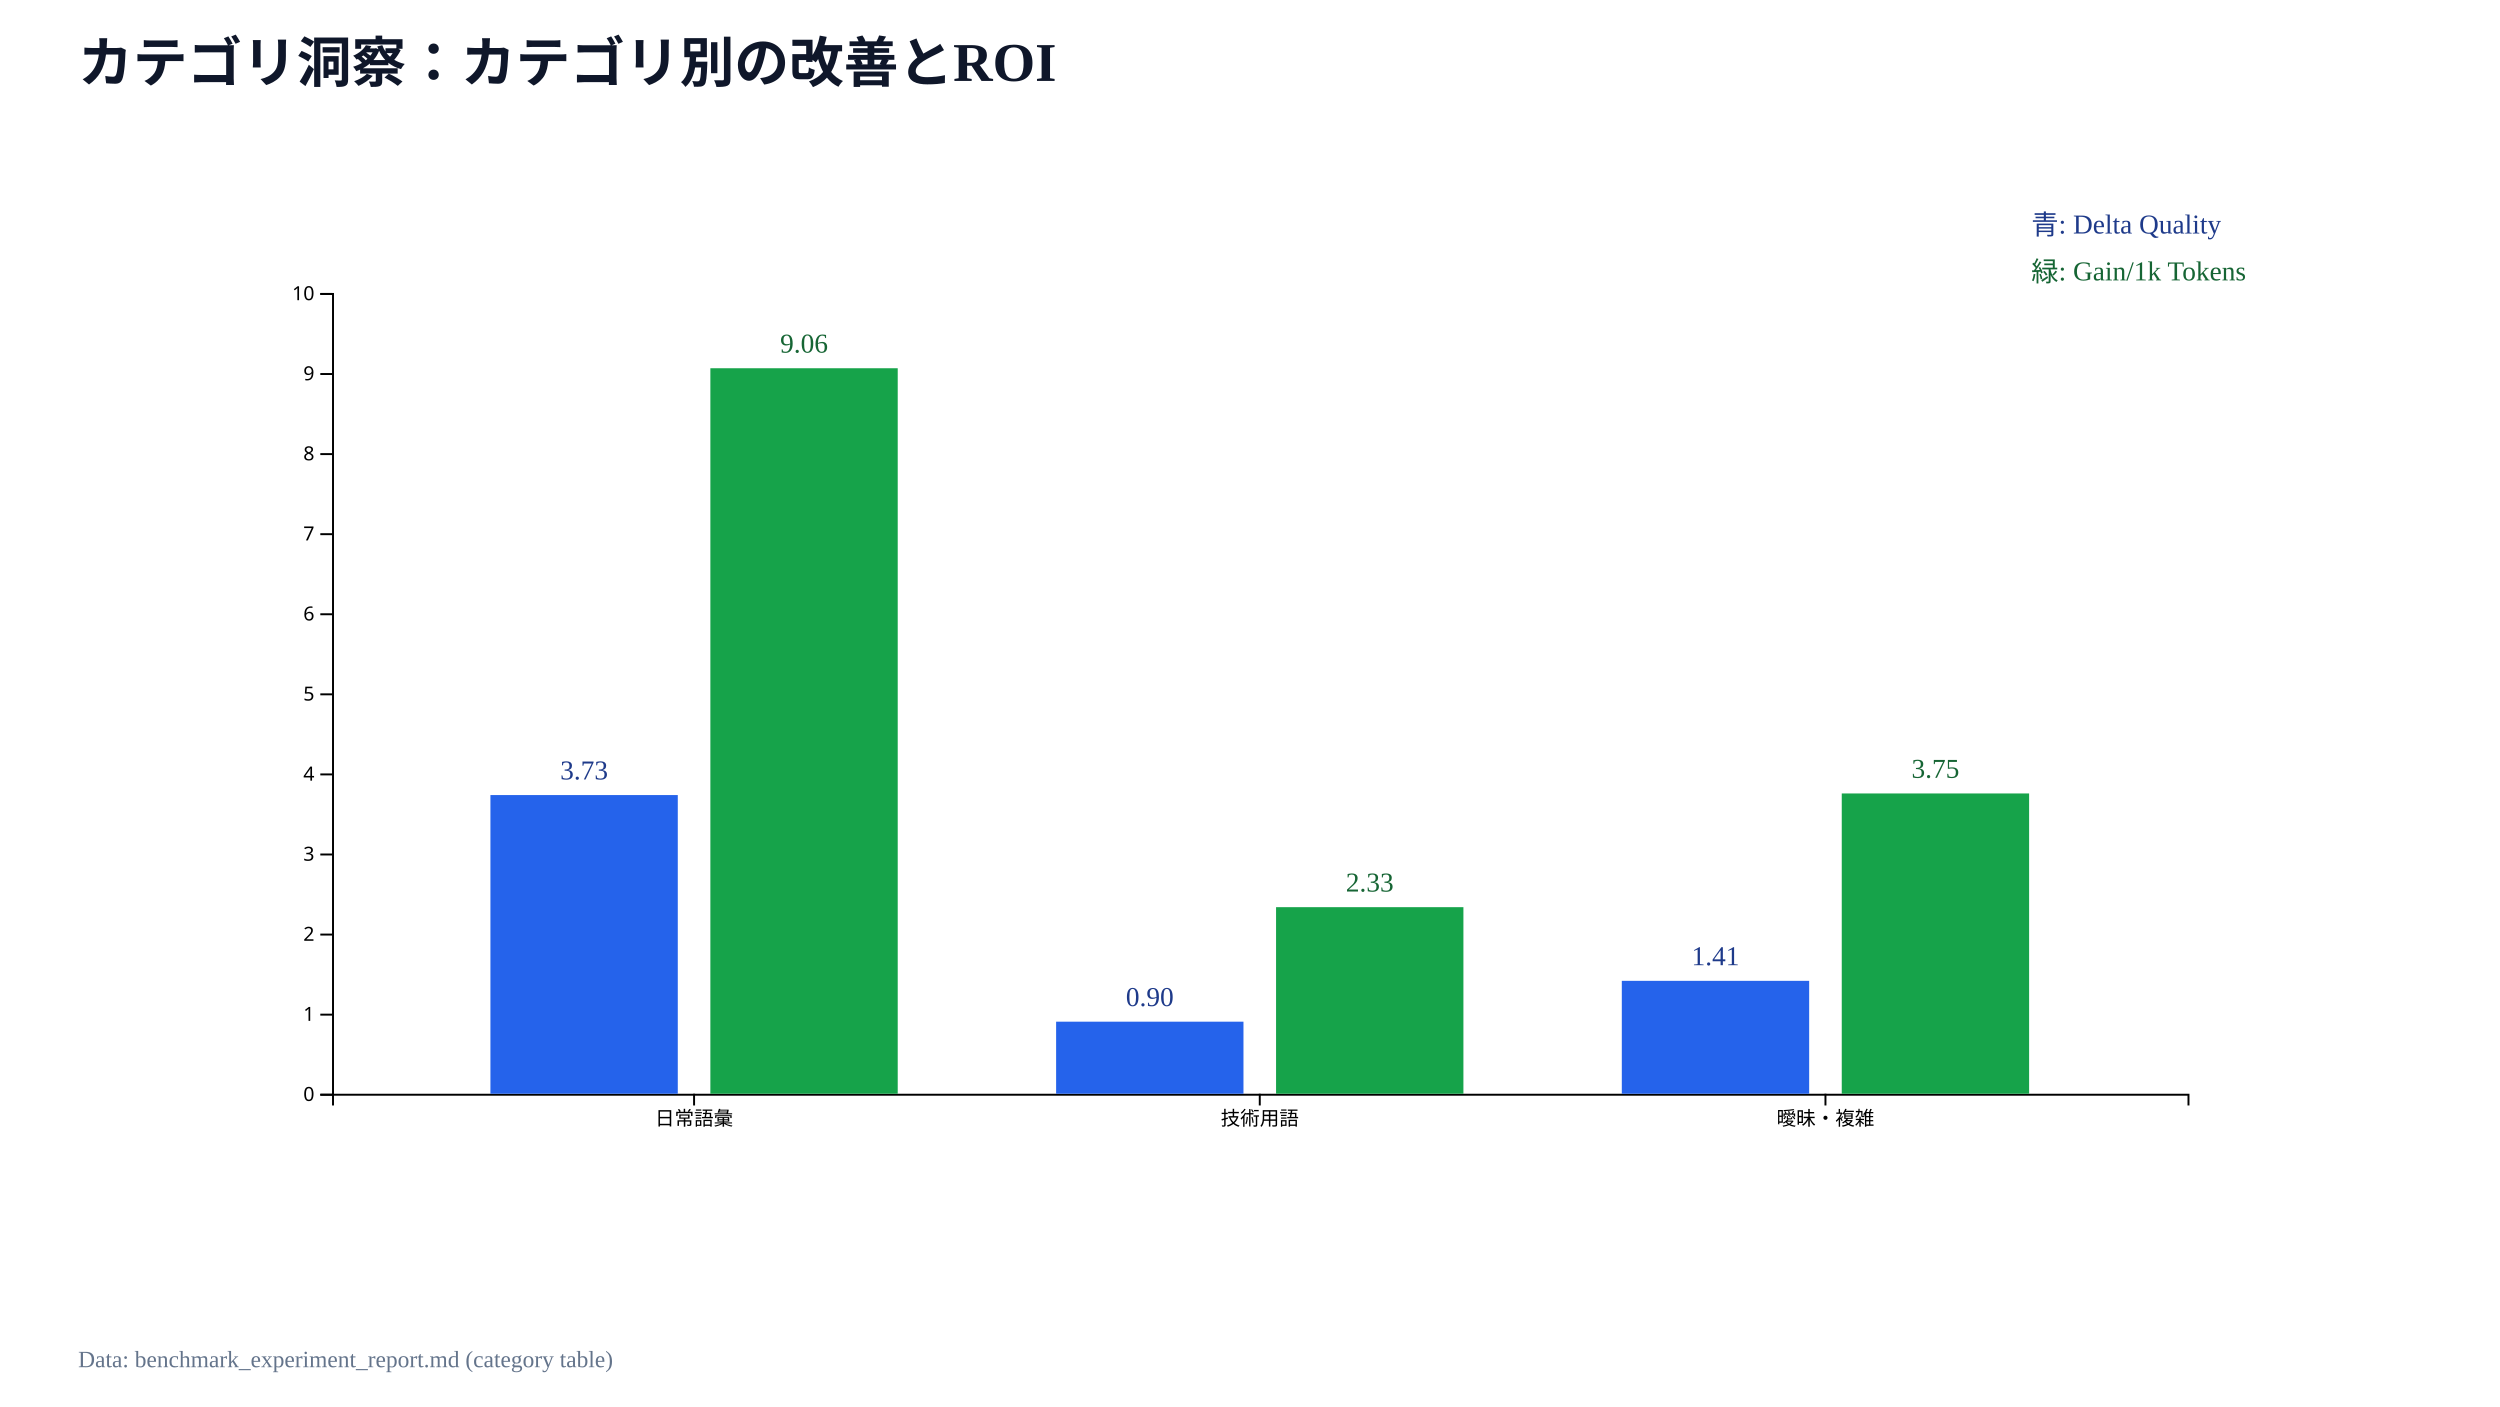
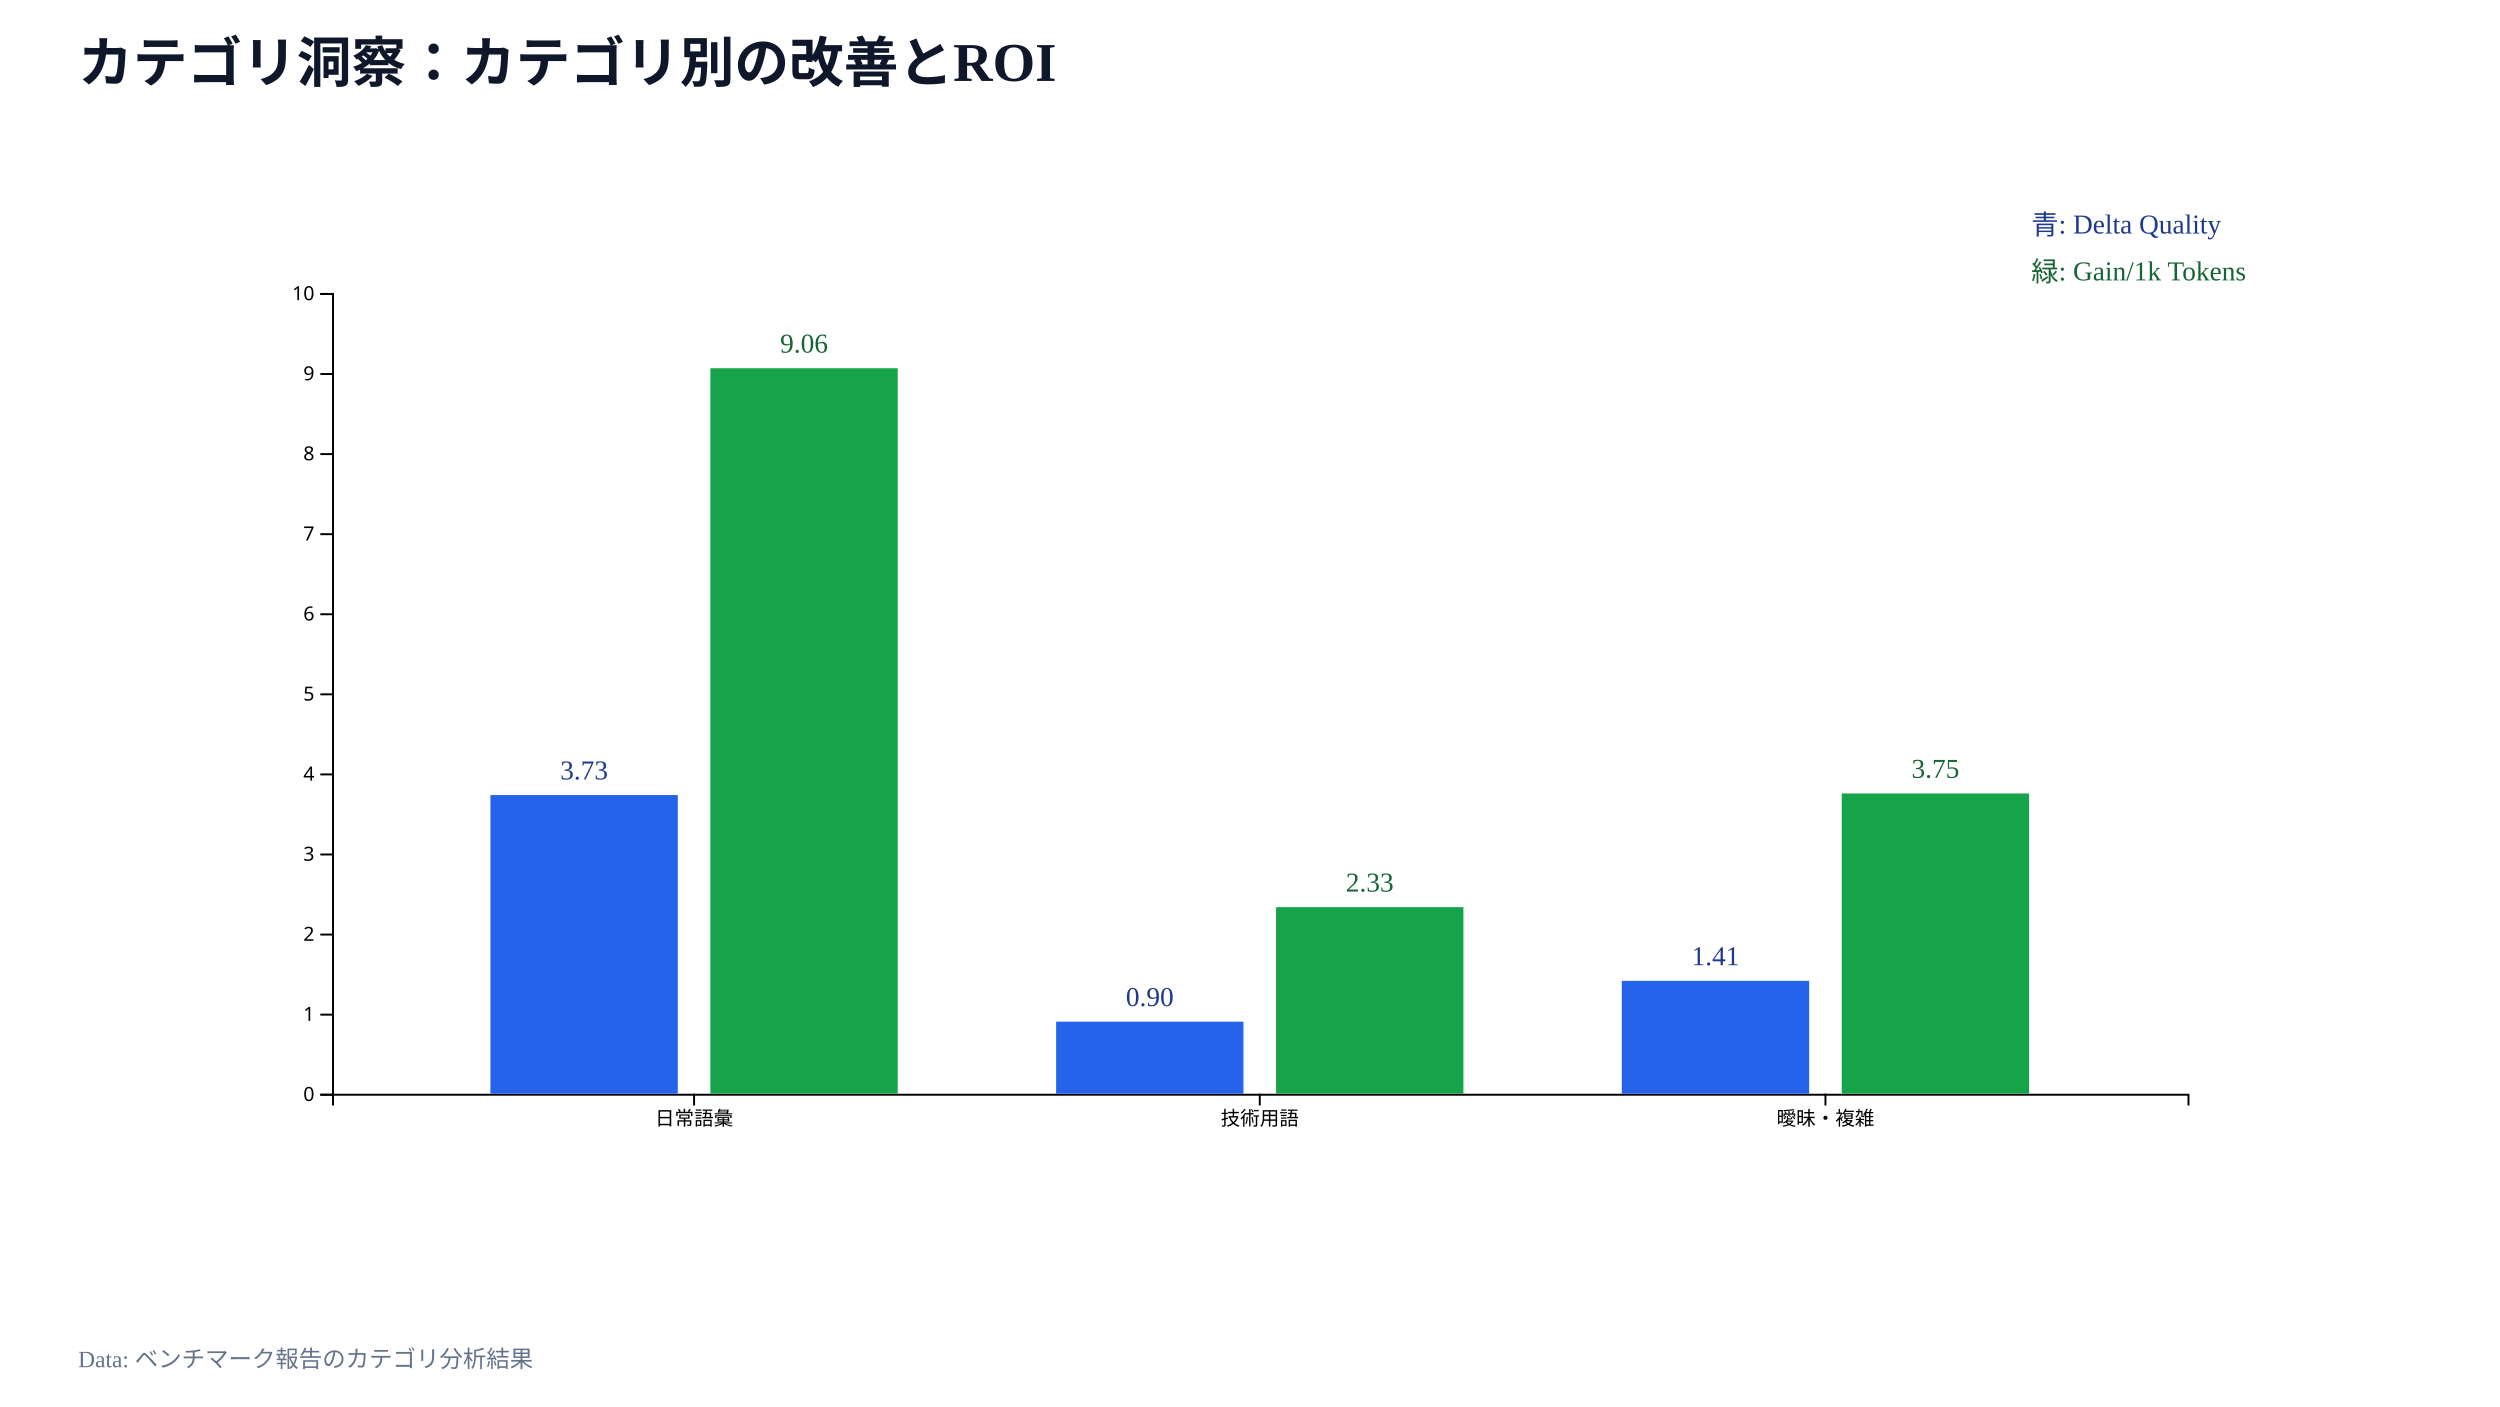
<svg xmlns="http://www.w3.org/2000/svg" width="1280" height="720" style="background: rgb(255, 255, 255);">
  <text x="40" y="42" font-size="28" font-weight="700" fill="#0f172a">カテゴリ洞察：カテゴリ別の改善とROI</text>
  <g transform="translate(0,560)" fill="none" font-size="10" font-family="sans-serif" text-anchor="middle">
    <path class="domain" stroke="currentColor" d="M170.5,6V0.5H1120.5V6" />
    <g class="tick" opacity="1" transform="translate(355.3659,0)">
      <line stroke="currentColor" y2="6" />
      <text fill="currentColor" y="9" dy="0.71em">日常語彙</text>
    </g>
    <g class="tick" opacity="1" transform="translate(645,0)">
      <line stroke="currentColor" y2="6" />
      <text fill="currentColor" y="9" dy="0.71em">技術用語</text>
    </g>
    <g class="tick" opacity="1" transform="translate(934.6341,0)">
      <line stroke="currentColor" y2="6" />
      <text fill="currentColor" y="9" dy="0.71em">曖昧・複雑</text>
    </g>
  </g>
  <g transform="translate(170,0)" fill="none" font-size="10" font-family="sans-serif" text-anchor="end">
    <path class="domain" stroke="currentColor" d="M-6,560.5H0.5V150.5H-6" />
    <g class="tick" opacity="1" transform="translate(0,560.5)">
      <line stroke="currentColor" x2="-6" />
      <text fill="currentColor" x="-9" dy="0.32em">0</text>
    </g>
    <g class="tick" opacity="1" transform="translate(0,519.5)">
      <line stroke="currentColor" x2="-6" />
      <text fill="currentColor" x="-9" dy="0.32em">1</text>
    </g>
    <g class="tick" opacity="1" transform="translate(0,478.5)">
      <line stroke="currentColor" x2="-6" />
      <text fill="currentColor" x="-9" dy="0.32em">2</text>
    </g>
    <g class="tick" opacity="1" transform="translate(0,437.5)">
      <line stroke="currentColor" x2="-6" />
      <text fill="currentColor" x="-9" dy="0.32em">3</text>
    </g>
    <g class="tick" opacity="1" transform="translate(0,396.5)">
      <line stroke="currentColor" x2="-6" />
      <text fill="currentColor" x="-9" dy="0.32em">4</text>
    </g>
    <g class="tick" opacity="1" transform="translate(0,355.5)">
      <line stroke="currentColor" x2="-6" />
      <text fill="currentColor" x="-9" dy="0.32em">5</text>
    </g>
    <g class="tick" opacity="1" transform="translate(0,314.5)">
      <line stroke="currentColor" x2="-6" />
      <text fill="currentColor" x="-9" dy="0.32em">6</text>
    </g>
    <g class="tick" opacity="1" transform="translate(0,273.5)">
      <line stroke="currentColor" x2="-6" />
      <text fill="currentColor" x="-9" dy="0.32em">7</text>
    </g>
    <g class="tick" opacity="1" transform="translate(0,232.5)">
      <line stroke="currentColor" x2="-6" />
      <text fill="currentColor" x="-9" dy="0.32em">8</text>
    </g>
    <g class="tick" opacity="1" transform="translate(0,191.5)">
      <line stroke="currentColor" x2="-6" />
      <text fill="currentColor" x="-9" dy="0.32em">9</text>
    </g>
    <g class="tick" opacity="1" transform="translate(0,150.5)">
      <line stroke="currentColor" x2="-6" />
      <text fill="currentColor" x="-9" dy="0.32em">10</text>
    </g>
  </g>
  <rect x="251.098" y="407.07" width="95.927" height="152.93" fill="#2563eb" />
  <rect x="363.707" y="188.54" width="95.927" height="371.46" fill="#16a34a" />
  <text x="299.061" y="399.07" text-anchor="middle" font-size="14" fill="#1e3a8a">3.73</text>
  <text x="411.671" y="180.54" text-anchor="middle" font-size="14" fill="#166534">9.06</text>
  <rect x="540.732" y="523.1" width="95.927" height="36.9" fill="#2563eb" />
  <rect x="653.341" y="464.47" width="95.927" height="95.53" fill="#16a34a" />
  <text x="588.695" y="515.1" text-anchor="middle" font-size="14" fill="#1e3a8a">0.90</text>
  <text x="701.305" y="456.47" text-anchor="middle" font-size="14" fill="#166534">2.33</text>
  <rect x="830.366" y="502.19" width="95.927" height="57.81" fill="#2563eb" />
  <rect x="942.976" y="406.25" width="95.927" height="153.75" fill="#16a34a" />
  <text x="878.329" y="494.19" text-anchor="middle" font-size="14" fill="#1e3a8a">1.41</text>
  <text x="990.939" y="398.25" text-anchor="middle" font-size="14" fill="#166534">3.75</text>
  <text x="1040" y="120" font-size="14" fill="#1e3a8a">青: Delta Quality</text>
  <text x="1040" y="144" font-size="14" fill="#166534">緑: Gain/1k Tokens</text>
-   <text x="40" y="700" font-size="12" fill="#64748b">Data: benchmark_experiment_report.md (category table)</text>
+   <text x="40" y="700" font-size="12" fill="#64748b">Data: ベンチマーク報告のカテゴリ分析結果</text>
</svg>
